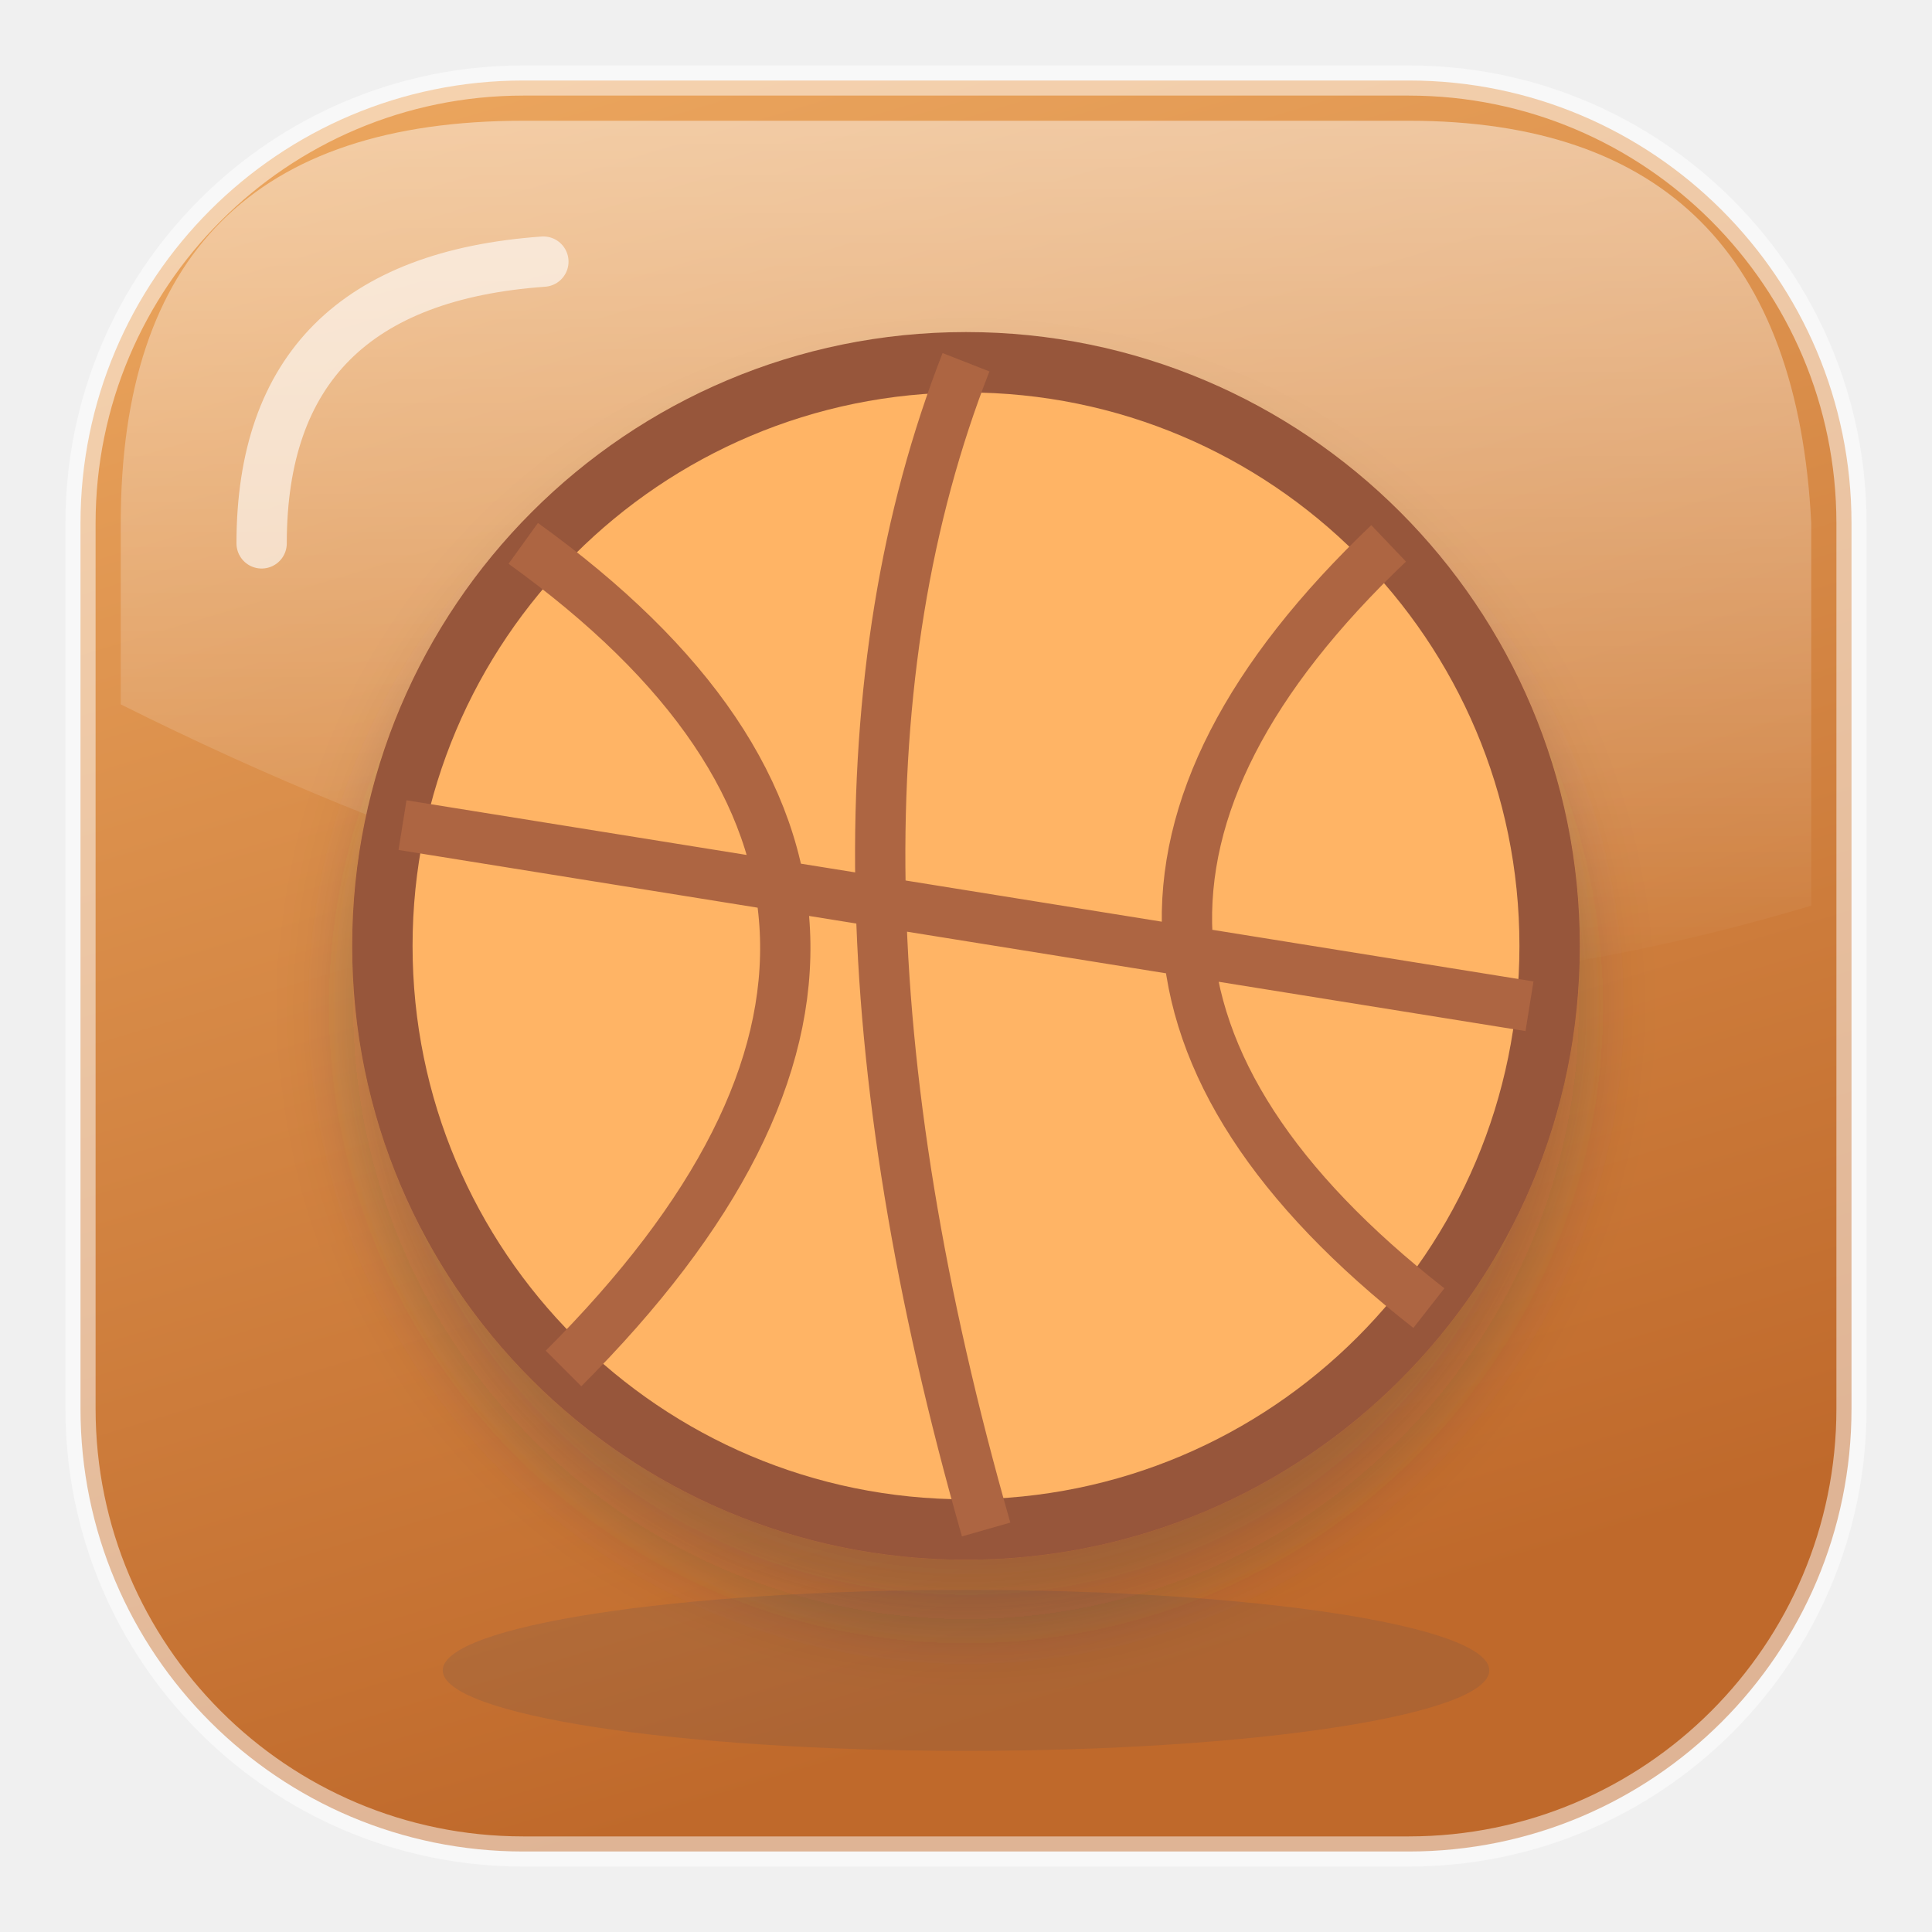
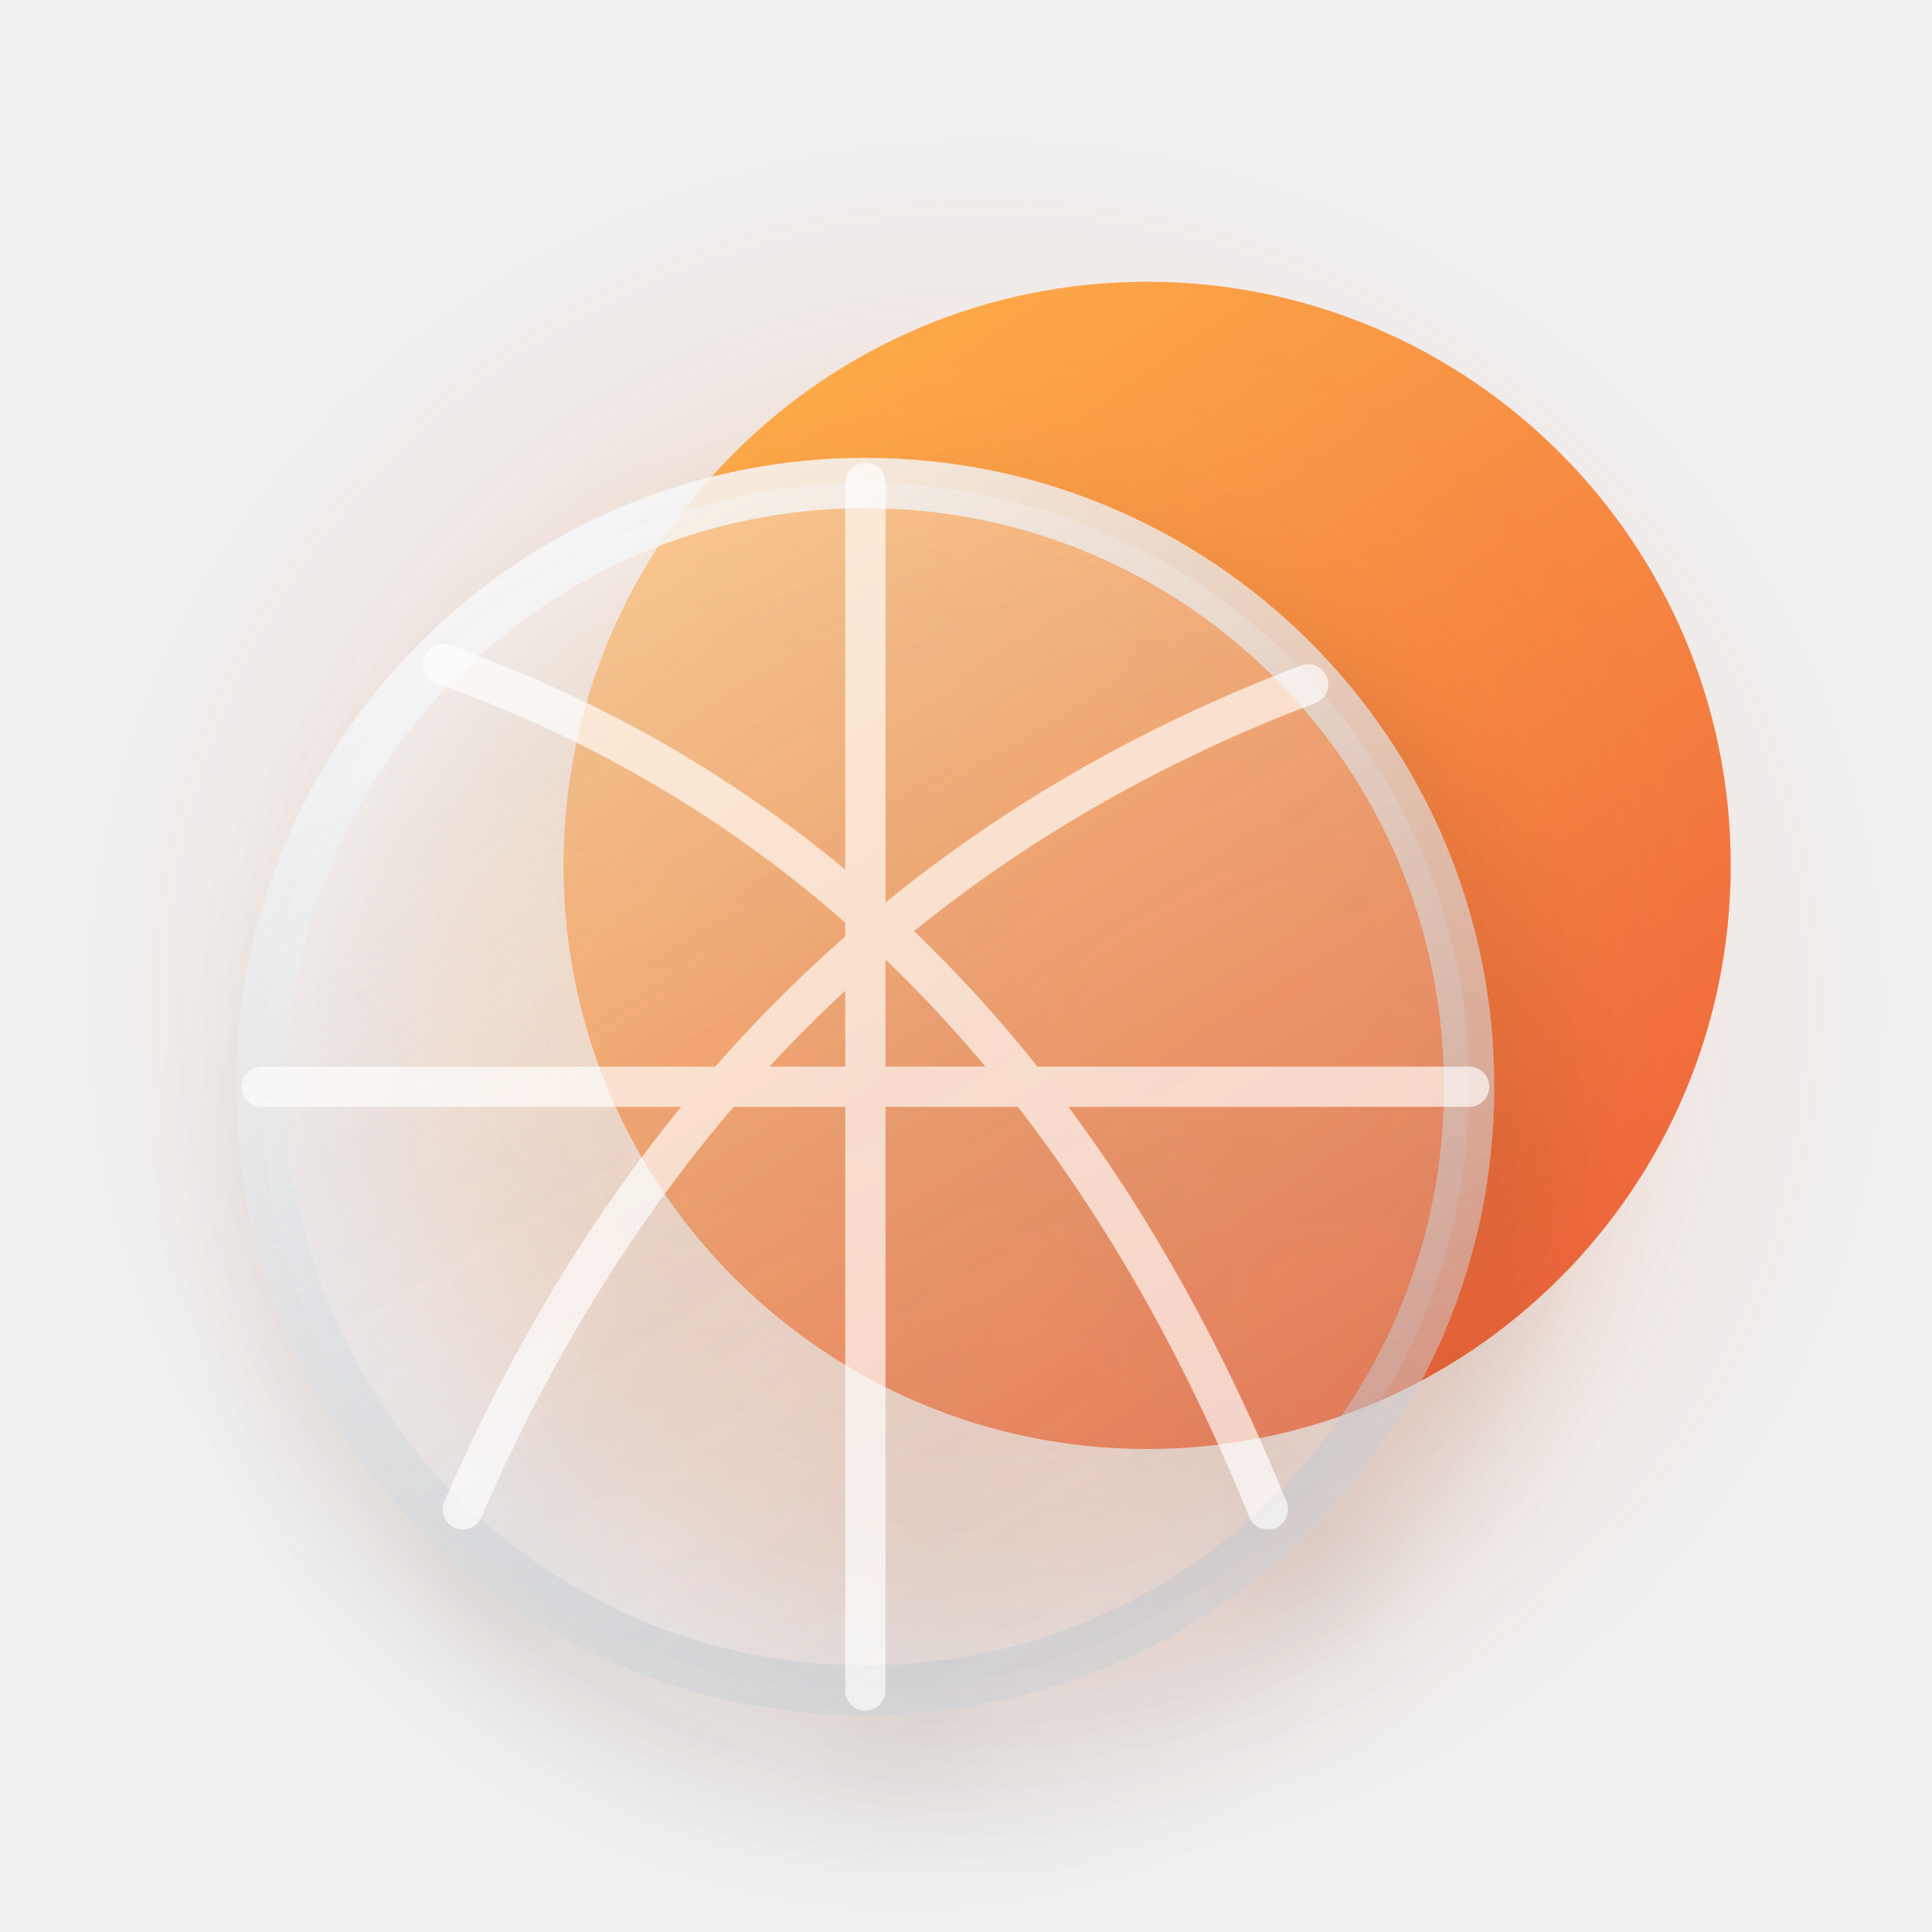
<svg xmlns="http://www.w3.org/2000/svg" viewBox="0 0 96 96">
  <defs>
-     <linearGradient id="tile" x2=".3" y2="1">
-       <stop stop-color="#eda860" />
-       <stop offset="1" stop-color="#bf692b" />
+     <linearGradient id="color" x1="0" y1="0" x2=".7" y2="1">
+       <stop stop-color="#ffb64b" />
+       <stop offset="1" stop-color="#ef653b" />
    </linearGradient>
-     <linearGradient id="gloss" x2="0" y2="1">
-       <stop stop-color="#fff" stop-opacity=".45" />
-       <stop offset="1" stop-color="#fff" stop-opacity="0" />
+     <linearGradient id="glass" x1="0" y1="0" x2=".6" y2="1">
+       <stop stop-color="#ffffff" stop-opacity=".45" />
+       <stop offset=".5" stop-color="#f3f7ff" stop-opacity=".23" />
+       <stop offset="1" stop-color="#c3cfd9" stop-opacity=".18" />
    </linearGradient>
-     <filter id="shadow" x="-30%" y="-30%" width="160%" height="170%">
-       <feDropShadow dx="0" dy="3" stdDeviation="1.8" flood-color="#283055" flood-opacity=".23" />
+     <linearGradient id="edge" x1="0" y1="0" x2=".5" y2="1">
+       <stop stop-color="#fff" stop-opacity=".92" />
+       <stop offset="1" stop-color="#c2c8ce" stop-opacity=".48" />
+     </linearGradient>
+     <radialGradient id="glow">
+       <stop stop-color="#ffb64b" stop-opacity=".28" />
+       <stop offset="1" stop-color="#ef653b" stop-opacity="0" />
+     </radialGradient>
+     <filter id="shadow" x="-40%" y="-40%" width="180%" height="180%">
+       <feDropShadow dy="4" stdDeviation="3" flood-opacity=".22" />
+     </filter>
+     <filter id="haze">
+       <feGaussianBlur stdDeviation="4" />
    </filter>
  </defs>
-   <rect x="4" y="4" width="88" height="88" rx="22" fill="url(#tile)" stroke="#fff" stroke-opacity=".5" stroke-width="1.5" />
-   <path d="M26 6H70Q89 6 90 26V45Q50 57 6 35V26Q6 6 26 6Z" fill="url(#gloss)" />
-   <ellipse cx="48" cy="83" rx="26" ry="4" fill="#23396a" opacity=".12" />
-   <g filter="url(#shadow)">
-     <circle cx="48" cy="47" r="29" fill="#ffb465" stroke="#97563b" stroke-width="3" />
-     <path d="M20 41L76 50M48 18Q39 41 49 76M26 27Q51 45 28 68M69 27Q48 47 71 65" fill="none" stroke="#ad6542" stroke-width="2.5" />
+   <ellipse cx="49" cy="50" rx="45" ry="44" fill="url(#glow)" />
+   <g fill="url(#color)">
+     <circle cx="57" cy="43" r="29" />
  </g>
-   <path d="M13 27Q13 14 27 13" stroke="white" opacity=".6" stroke-width="2.5" stroke-linecap="round" fill="none" />
+   <g fill="url(#color)" opacity=".18" filter="url(#haze)" transform="translate(-8 9)">
+     <circle cx="57" cy="43" r="29" />
+   </g>
+   <g fill="url(#glass)" stroke="url(#edge)" stroke-width="2.5" stroke-linejoin="round" stroke-linecap="round" filter="url(#shadow)">
+     <circle cx="43" cy="54" r="30" />
+     <path d="M13 54h60M43 24v60M22 33q28 10 41 42M65 34Q36 45 23 75" fill="none" stroke="#fff" stroke-opacity=".65" stroke-width="2" />
+   </g>
</svg>
